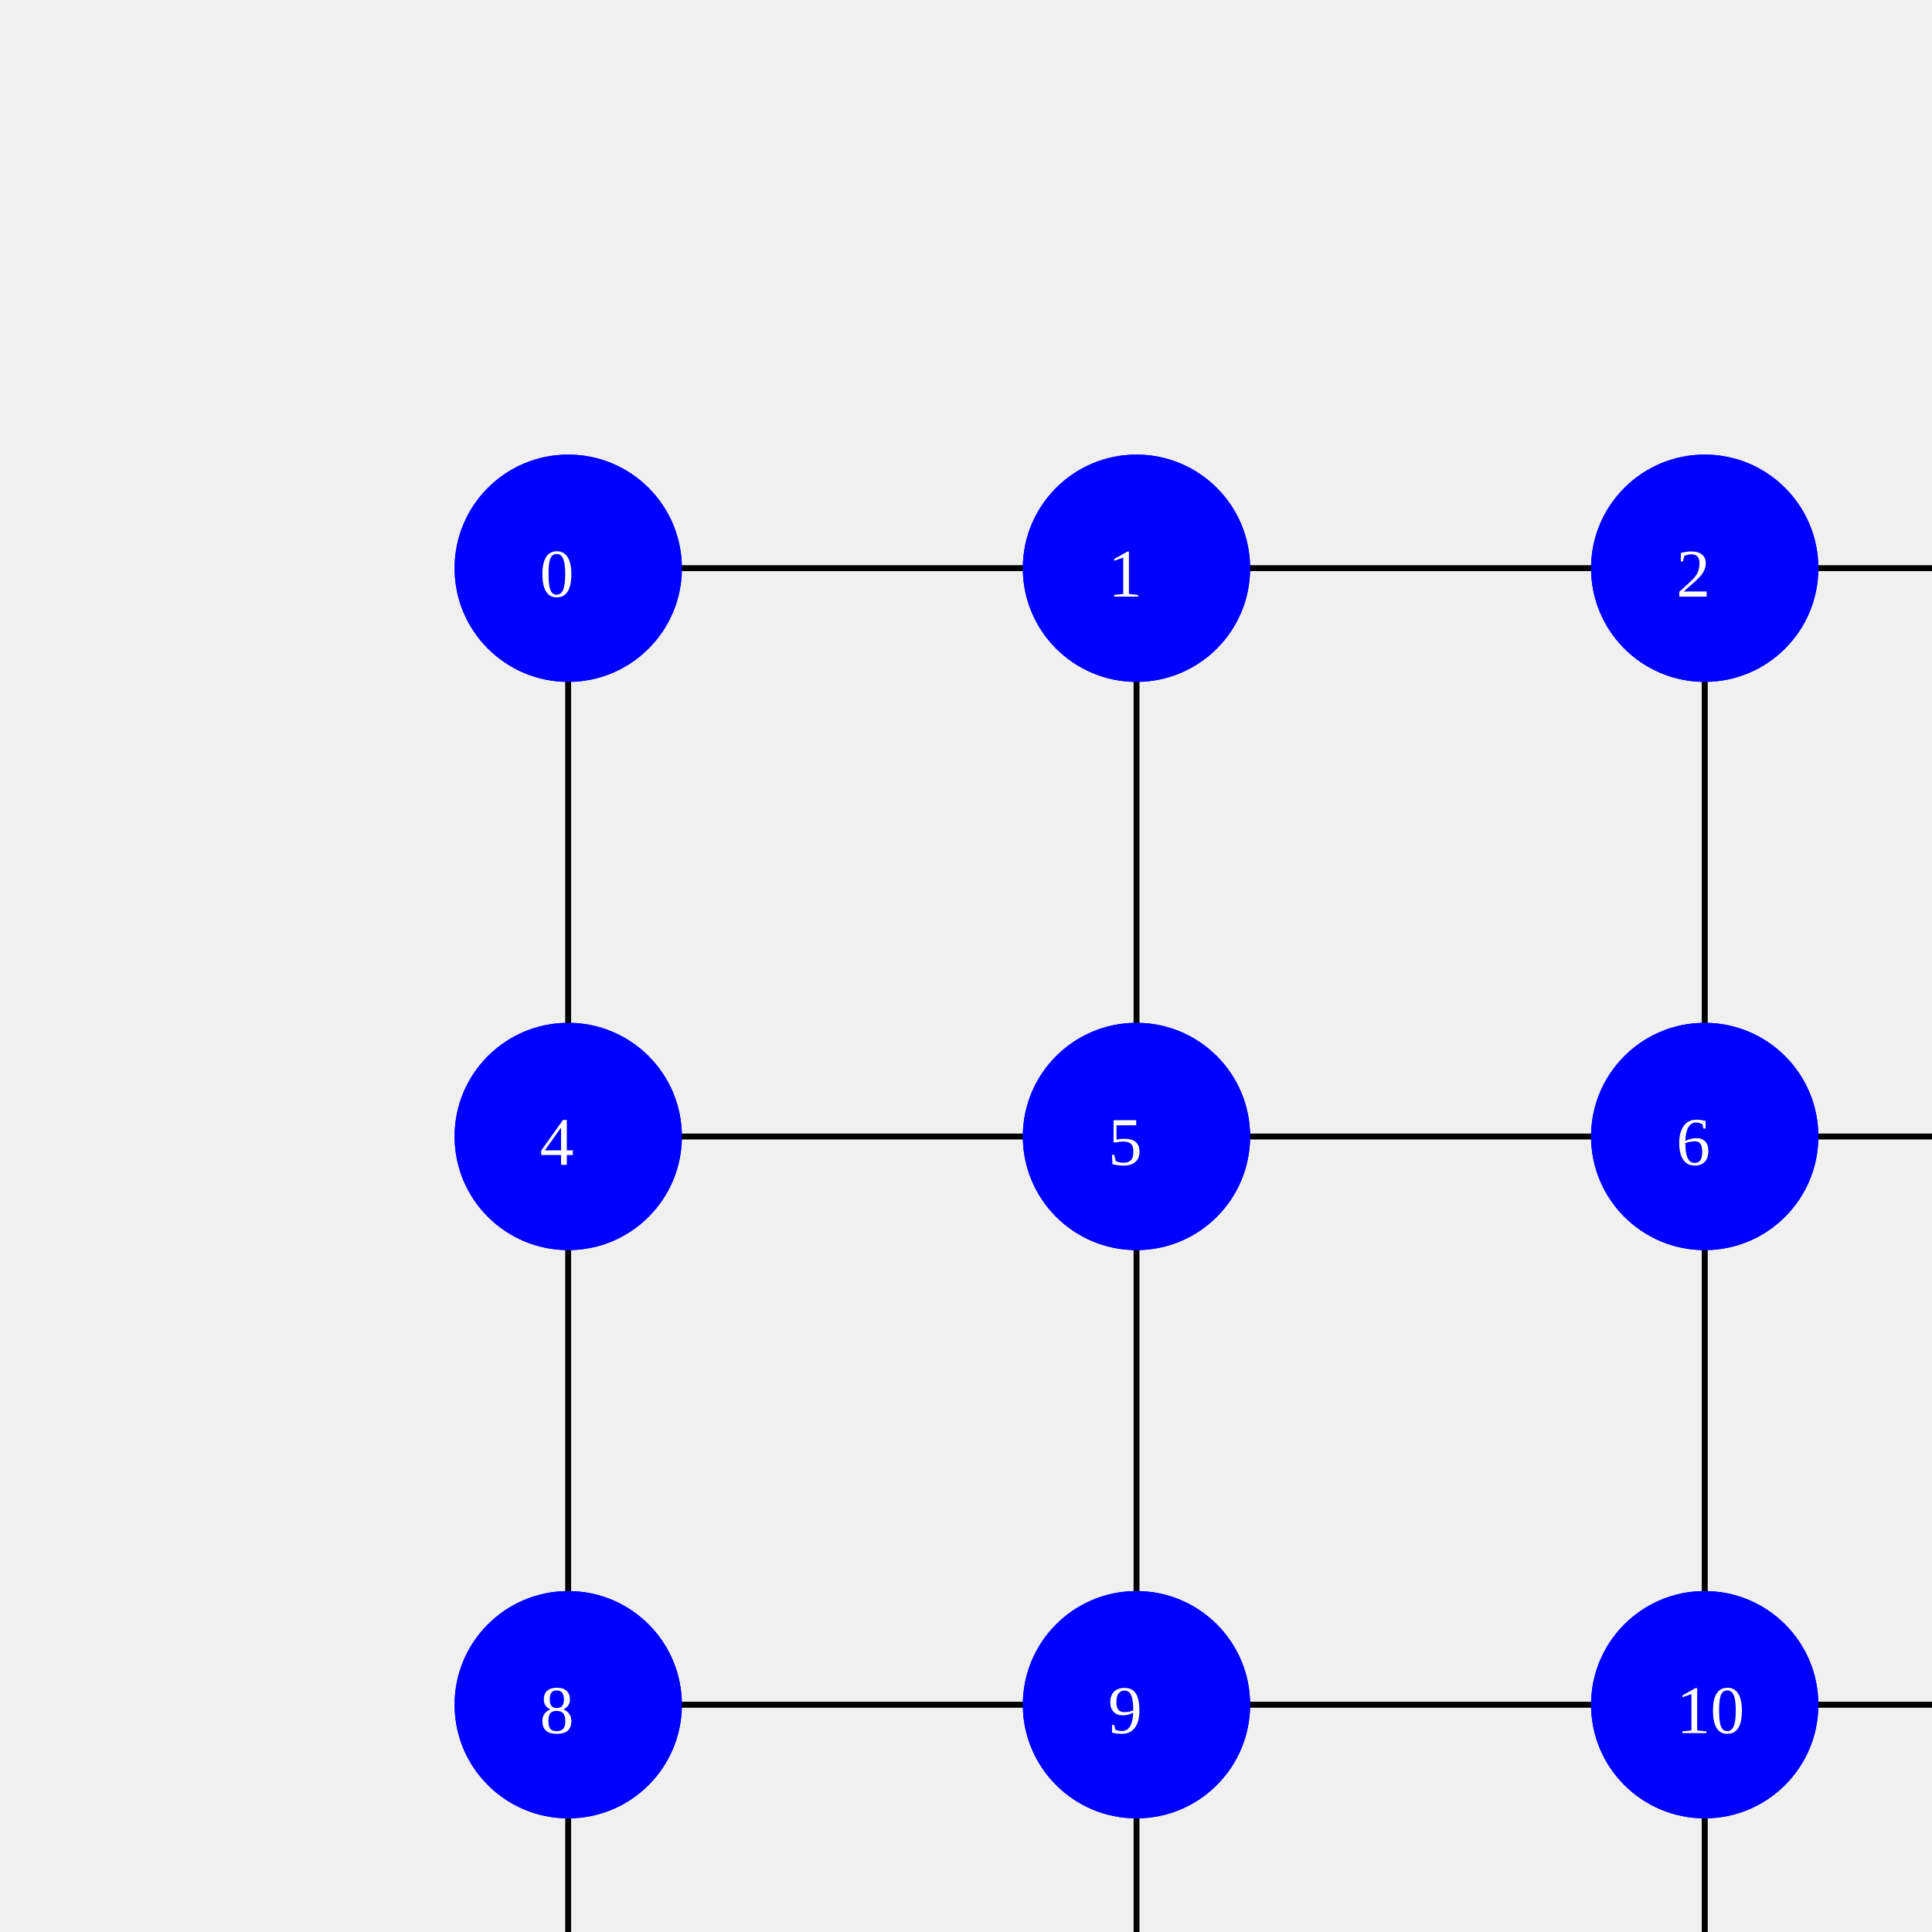
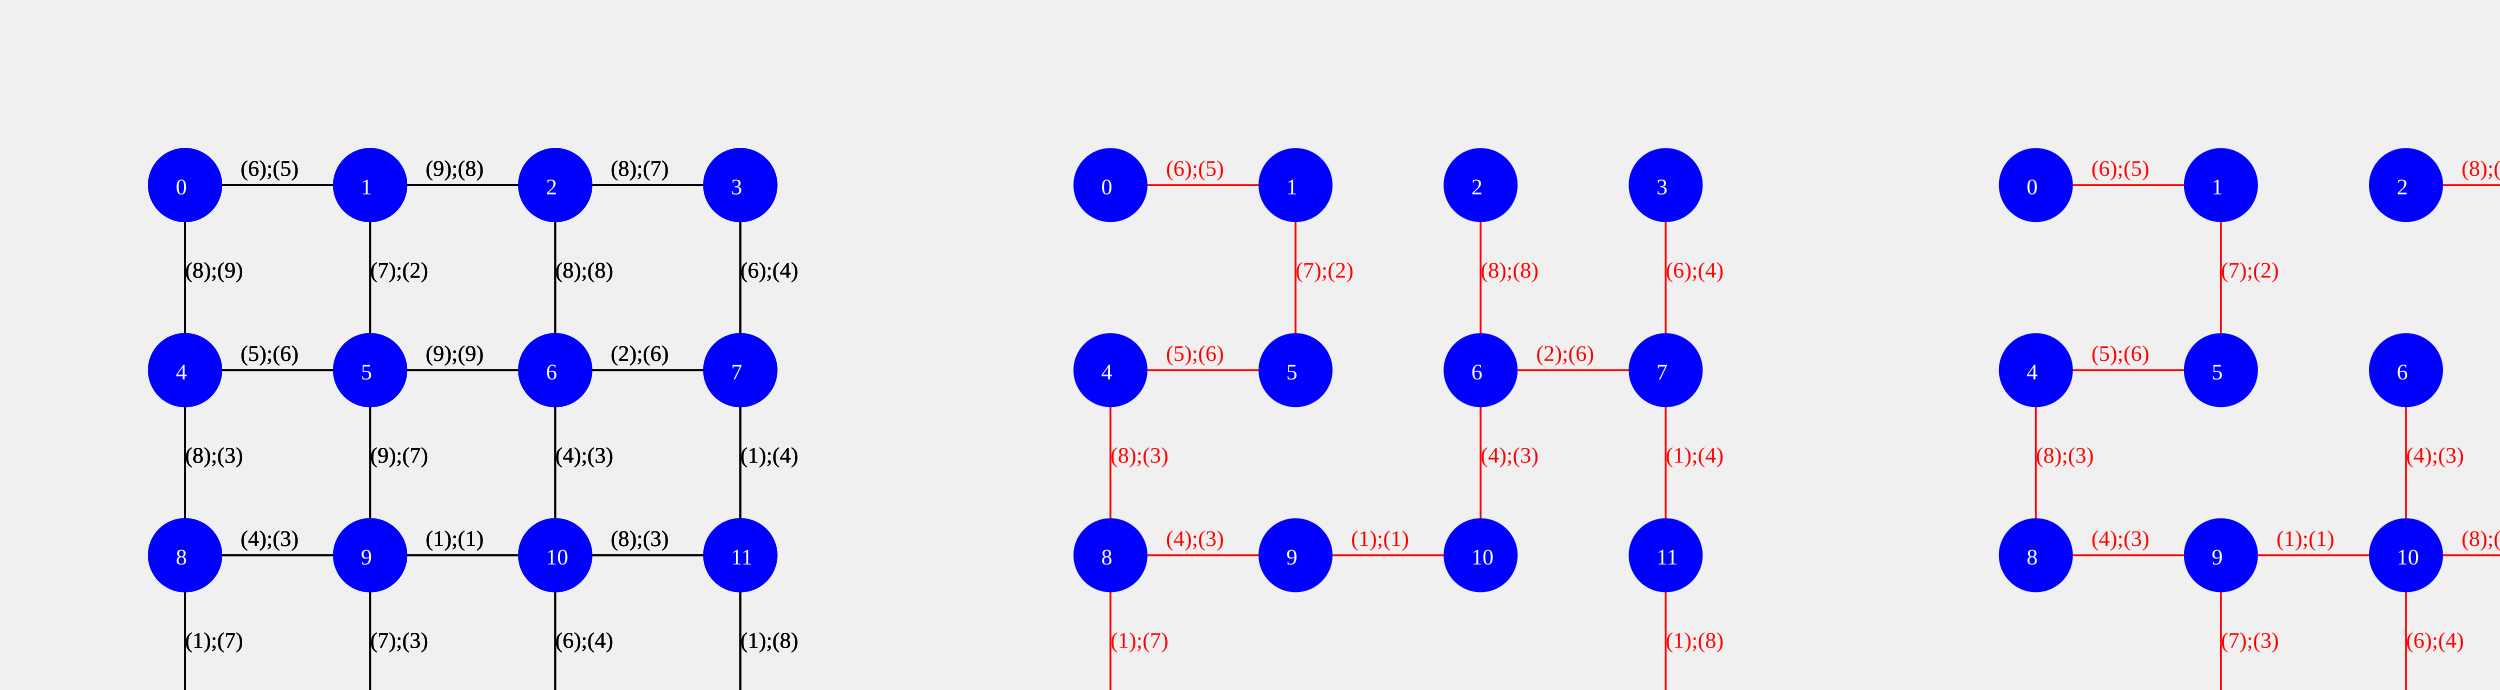
<svg xmlns="http://www.w3.org/2000/svg" version="1.1"> width="1000" height="800"&gt;

- <line x1="400" y1="300" x2="400" y2="400" stroke="black" />
+ <text x="900" y="350" fill="red">(1);(8)</text>
+   <line x1="900" y1="300" x2="900" y2="400" stroke="red" />
+   <text x="730" y="295" fill="red">(1);(1)</text>
+   <line x1="700" y1="300" x2="800" y2="300" stroke="red" />
+   <text x="600" y="350" fill="red">(1);(7)</text>
+   <line x1="600" y1="300" x2="600" y2="400" stroke="red" />
+   <text x="900" y="250" fill="red">(1);(4)</text>
+   <line x1="900" y1="200" x2="900" y2="300" stroke="red" />
+   <text x="830" y="195" fill="red">(2);(6)</text>
+   <line x1="800" y1="200" x2="900" y2="200" stroke="red" />
+   <text x="630" y="395" fill="red">(3);(1)</text>
+   <line x1="600" y1="400" x2="700" y2="400" stroke="red" />
+   <text x="830" y="395" fill="red">(3);(5)</text>
+   <line x1="800" y1="400" x2="900" y2="400" stroke="red" />
+   <text x="630" y="295" fill="red">(4);(3)</text>
+   <line x1="600" y1="300" x2="700" y2="300" stroke="red" />
+   <text x="800" y="250" fill="red">(4);(3)</text>
+   <line x1="800" y1="200" x2="800" y2="300" stroke="red" />
+   <text x="630" y="195" fill="red">(5);(6)</text>
+   <line x1="600" y1="200" x2="700" y2="200" stroke="red" />
+   <text x="630" y="95" fill="red">(6);(5)</text>
+   <line x1="600" y1="100" x2="700" y2="100" stroke="red" />
+   <text x="900" y="150" fill="red">(6);(4)</text>
+   <line x1="900" y1="100" x2="900" y2="200" stroke="red" />
+   <text x="700" y="150" fill="red">(7);(2)</text>
+   <line x1="700" y1="100" x2="700" y2="200" stroke="red" />
+   <text x="600" y="250" fill="red">(8);(3)</text>
+   <line x1="600" y1="200" x2="600" y2="300" stroke="red" />
+   <text x="800" y="150" fill="red">(8);(8)</text>
+   <line x1="800" y1="100" x2="800" y2="200" stroke="red" />
+   <circle cx="800" cy="400" r="20" fill="blue" />
+   <text x="795" y="405" fill="white">14</text>
+   <circle cx="600" cy="400" r="20" fill="blue" />
+   <text x="595" y="405" fill="white">12</text>
+   <circle cx="900" cy="300" r="20" fill="blue" />
+   <text x="895" y="305" fill="white">11</text>
+   <circle cx="900" cy="400" r="20" fill="blue" />
+   <text x="895" y="405" fill="white">15</text>
+   <circle cx="800" cy="100" r="20" fill="blue" />
+   <text x="795" y="105" fill="white">2</text>
+   <circle cx="700" cy="100" r="20" fill="blue" />
+   <text x="695" y="105" fill="white">1</text>
+   <circle cx="600" cy="200" r="20" fill="blue" />
+   <text x="595" y="205" fill="white">4</text>
+   <circle cx="700" cy="200" r="20" fill="blue" />
+   <text x="695" y="205" fill="white">5</text>
+   <circle cx="700" cy="400" r="20" fill="blue" />
+   <text x="695" y="405" fill="white">13</text>
+   <circle cx="800" cy="300" r="20" fill="blue" />
+   <text x="795" y="305" fill="white">10</text>
+   <circle cx="900" cy="200" r="20" fill="blue" />
+   <text x="895" y="205" fill="white">7</text>
+   <circle cx="900" cy="100" r="20" fill="blue" />
+   <text x="895" y="105" fill="white">3</text>
+   <circle cx="600" cy="300" r="20" fill="blue" />
+   <text x="595" y="305" fill="white">8</text>
+   <circle cx="600" cy="100" r="20" fill="blue" />
+   <text x="595" y="105" fill="white">0</text>
+   <circle cx="800" cy="200" r="20" fill="blue" />
+   <text x="795" y="205" fill="white">6</text>
+   <circle cx="700" cy="300" r="20" fill="blue" />
+   <text x="695" y="305" fill="white">9</text>
+   <text x="600" y="450" fill="black">Kruskal pour le poids (1)</text>
+   <text x="400" y="350" fill="black">(1);(8)</text>
+   <line x1="400" y1="300" x2="400" y2="400" stroke="black" />
+   <text x="230" y="295" fill="black">(1);(1)</text>
  <line x1="200" y1="300" x2="300" y2="300" stroke="black" />
+   <text x="100" y="350" fill="black">(1);(7)</text>
  <line x1="100" y1="300" x2="100" y2="400" stroke="black" />
+   <text x="400" y="250" fill="black">(1);(4)</text>
  <line x1="400" y1="200" x2="400" y2="300" stroke="black" />
+   <text x="330" y="195" fill="black">(2);(6)</text>
  <line x1="300" y1="200" x2="400" y2="200" stroke="black" />
+   <text x="130" y="395" fill="black">(3);(1)</text>
  <line x1="100" y1="400" x2="200" y2="400" stroke="black" />
+   <text x="330" y="395" fill="black">(3);(5)</text>
  <line x1="300" y1="400" x2="400" y2="400" stroke="black" />
+   <text x="130" y="295" fill="black">(4);(3)</text>
  <line x1="100" y1="300" x2="200" y2="300" stroke="black" />
+   <text x="300" y="250" fill="black">(4);(3)</text>
  <line x1="300" y1="200" x2="300" y2="300" stroke="black" />
+   <text x="130" y="195" fill="black">(5);(6)</text>
  <line x1="100" y1="200" x2="200" y2="200" stroke="black" />
+   <text x="300" y="350" fill="black">(6);(4)</text>
  <line x1="300" y1="300" x2="300" y2="400" stroke="black" />
+   <text x="130" y="95" fill="black">(6);(5)</text>
  <line x1="100" y1="100" x2="200" y2="100" stroke="black" />
+   <text x="400" y="150" fill="black">(6);(4)</text>
  <line x1="400" y1="100" x2="400" y2="200" stroke="black" />
+   <text x="200" y="350" fill="black">(7);(3)</text>
  <line x1="200" y1="300" x2="200" y2="400" stroke="black" />
+   <text x="200" y="150" fill="black">(7);(2)</text>
  <line x1="200" y1="100" x2="200" y2="200" stroke="black" />
+   <text x="100" y="150" fill="black">(8);(9)</text>
  <line x1="100" y1="100" x2="100" y2="200" stroke="black" />
+   <text x="100" y="250" fill="black">(8);(3)</text>
  <line x1="100" y1="200" x2="100" y2="300" stroke="black" />
+   <text x="300" y="150" fill="black">(8);(8)</text>
  <line x1="300" y1="100" x2="300" y2="200" stroke="black" />
+   <text x="330" y="295" fill="black">(8);(3)</text>
  <line x1="300" y1="300" x2="400" y2="300" stroke="black" />
+   <text x="330" y="95" fill="black">(8);(7)</text>
  <line x1="300" y1="100" x2="400" y2="100" stroke="black" />
+   <text x="200" y="250" fill="black">(9);(7)</text>
  <line x1="200" y1="200" x2="200" y2="300" stroke="black" />
+   <text x="230" y="395" fill="black">(9);(7)</text>
  <line x1="200" y1="400" x2="300" y2="400" stroke="black" />
+   <text x="230" y="195" fill="black">(9);(9)</text>
  <line x1="200" y1="200" x2="300" y2="200" stroke="black" />
+   <text x="230" y="95" fill="black">(9);(8)</text>
  <line x1="200" y1="100" x2="300" y2="100" stroke="black" />
  <circle cx="300" cy="400" r="20" fill="blue" />
  <text x="295" y="405" fill="white">14</text>
  <circle cx="100" cy="400" r="20" fill="blue" />
  <text x="95" y="405" fill="white">12</text>
  <circle cx="400" cy="300" r="20" fill="blue" />
  <text x="395" y="305" fill="white">11</text>
  <circle cx="400" cy="400" r="20" fill="blue" />
  <text x="395" y="405" fill="white">15</text>
  <circle cx="300" cy="100" r="20" fill="blue" />
  <text x="295" y="105" fill="white">2</text>
  <circle cx="200" cy="100" r="20" fill="blue" />
  <text x="195" y="105" fill="white">1</text>
  <circle cx="100" cy="200" r="20" fill="blue" />
  <text x="95" y="205" fill="white">4</text>
  <circle cx="200" cy="200" r="20" fill="blue" />
  <text x="195" y="205" fill="white">5</text>
  <circle cx="200" cy="400" r="20" fill="blue" />
  <text x="195" y="405" fill="white">13</text>
  <circle cx="300" cy="300" r="20" fill="blue" />
  <text x="295" y="305" fill="white">10</text>
  <circle cx="400" cy="200" r="20" fill="blue" />
  <text x="395" y="205" fill="white">7</text>
  <circle cx="400" cy="100" r="20" fill="blue" />
  <text x="395" y="105" fill="white">3</text>
  <circle cx="100" cy="300" r="20" fill="blue" />
  <text x="95" y="305" fill="white">8</text>
  <circle cx="100" cy="100" r="20" fill="blue" />
  <text x="95" y="105" fill="white">0</text>
  <circle cx="300" cy="200" r="20" fill="blue" />
  <text x="295" y="205" fill="white">6</text>
  <circle cx="200" cy="300" r="20" fill="blue" />
  <text x="195" y="305" fill="white">9</text>
+   <text x="1230" y="295" fill="red">(1);(1)</text>
+   <line x1="1200" y1="300" x2="1300" y2="300" stroke="red" />
+   <text x="1130" y="395" fill="red">(3);(1)</text>
+   <line x1="1100" y1="400" x2="1200" y2="400" stroke="red" />
+   <text x="1200" y="150" fill="red">(7);(2)</text>
+   <line x1="1200" y1="100" x2="1200" y2="200" stroke="red" />
+   <text x="1330" y="295" fill="red">(8);(3)</text>
+   <line x1="1300" y1="300" x2="1400" y2="300" stroke="red" />
+   <text x="1100" y="250" fill="red">(8);(3)</text>
+   <line x1="1100" y1="200" x2="1100" y2="300" stroke="red" />
+   <text x="1200" y="350" fill="red">(7);(3)</text>
+   <line x1="1200" y1="300" x2="1200" y2="400" stroke="red" />
+   <text x="1130" y="295" fill="red">(4);(3)</text>
+   <line x1="1100" y1="300" x2="1200" y2="300" stroke="red" />
+   <text x="1300" y="250" fill="red">(4);(3)</text>
+   <line x1="1300" y1="200" x2="1300" y2="300" stroke="red" />
+   <text x="1400" y="150" fill="red">(6);(4)</text>
+   <line x1="1400" y1="100" x2="1400" y2="200" stroke="red" />
+   <text x="1300" y="350" fill="red">(6);(4)</text>
+   <line x1="1300" y1="300" x2="1300" y2="400" stroke="red" />
+   <text x="1400" y="250" fill="red">(1);(4)</text>
+   <line x1="1400" y1="200" x2="1400" y2="300" stroke="red" />
+   <text x="1130" y="95" fill="red">(6);(5)</text>
+   <line x1="1100" y1="100" x2="1200" y2="100" stroke="red" />
+   <text x="1330" y="395" fill="red">(3);(5)</text>
+   <line x1="1300" y1="400" x2="1400" y2="400" stroke="red" />
+   <text x="1130" y="195" fill="red">(5);(6)</text>
+   <line x1="1100" y1="200" x2="1200" y2="200" stroke="red" />
+   <text x="1330" y="95" fill="red">(8);(7)</text>
+   <line x1="1300" y1="100" x2="1400" y2="100" stroke="red" />
+   <circle cx="1300" cy="400" r="20" fill="blue" />
+   <text x="1295" y="405" fill="white">14</text>
+   <circle cx="1100" cy="400" r="20" fill="blue" />
+   <text x="1095" y="405" fill="white">12</text>
+   <circle cx="1400" cy="300" r="20" fill="blue" />
+   <text x="1395" y="305" fill="white">11</text>
+   <circle cx="1400" cy="400" r="20" fill="blue" />
+   <text x="1395" y="405" fill="white">15</text>
+   <circle cx="1300" cy="100" r="20" fill="blue" />
+   <text x="1295" y="105" fill="white">2</text>
+   <circle cx="1200" cy="100" r="20" fill="blue" />
+   <text x="1195" y="105" fill="white">1</text>
+   <circle cx="1100" cy="200" r="20" fill="blue" />
+   <text x="1095" y="205" fill="white">4</text>
+   <circle cx="1200" cy="200" r="20" fill="blue" />
+   <text x="1195" y="205" fill="white">5</text>
+   <circle cx="1200" cy="400" r="20" fill="blue" />
+   <text x="1195" y="405" fill="white">13</text>
+   <circle cx="1300" cy="300" r="20" fill="blue" />
+   <text x="1295" y="305" fill="white">10</text>
+   <circle cx="1400" cy="200" r="20" fill="blue" />
+   <text x="1395" y="205" fill="white">7</text>
+   <circle cx="1400" cy="100" r="20" fill="blue" />
+   <text x="1395" y="105" fill="white">3</text>
+   <circle cx="1100" cy="300" r="20" fill="blue" />
+   <text x="1095" y="305" fill="white">8</text>
+   <circle cx="1100" cy="100" r="20" fill="blue" />
+   <text x="1095" y="105" fill="white">0</text>
+   <circle cx="1300" cy="200" r="20" fill="blue" />
+   <text x="1295" y="205" fill="white">6</text>
+   <circle cx="1200" cy="300" r="20" fill="blue" />
+   <text x="1195" y="305" fill="white">9</text>
+   <text x="1100" y="450" fill="black">Kruskal pour le poids (2)</text>
+   <text x="230" y="295" fill="black">(1);(1)</text>
  <line x1="200" y1="300" x2="300" y2="300" stroke="black" />
+   <text x="130" y="395" fill="black">(3);(1)</text>
  <line x1="100" y1="400" x2="200" y2="400" stroke="black" />
+   <text x="200" y="150" fill="black">(7);(2)</text>
  <line x1="200" y1="100" x2="200" y2="200" stroke="black" />
+   <text x="330" y="295" fill="black">(8);(3)</text>
  <line x1="300" y1="300" x2="400" y2="300" stroke="black" />
+   <text x="100" y="250" fill="black">(8);(3)</text>
  <line x1="100" y1="200" x2="100" y2="300" stroke="black" />
+   <text x="200" y="350" fill="black">(7);(3)</text>
  <line x1="200" y1="300" x2="200" y2="400" stroke="black" />
+   <text x="130" y="295" fill="black">(4);(3)</text>
  <line x1="100" y1="300" x2="200" y2="300" stroke="black" />
+   <text x="300" y="250" fill="black">(4);(3)</text>
  <line x1="300" y1="200" x2="300" y2="300" stroke="black" />
+   <text x="400" y="150" fill="black">(6);(4)</text>
  <line x1="400" y1="100" x2="400" y2="200" stroke="black" />
+   <text x="300" y="350" fill="black">(6);(4)</text>
  <line x1="300" y1="300" x2="300" y2="400" stroke="black" />
+   <text x="400" y="250" fill="black">(1);(4)</text>
  <line x1="400" y1="200" x2="400" y2="300" stroke="black" />
+   <text x="130" y="95" fill="black">(6);(5)</text>
  <line x1="100" y1="100" x2="200" y2="100" stroke="black" />
+   <text x="330" y="395" fill="black">(3);(5)</text>
  <line x1="300" y1="400" x2="400" y2="400" stroke="black" />
+   <text x="130" y="195" fill="black">(5);(6)</text>
  <line x1="100" y1="200" x2="200" y2="200" stroke="black" />
+   <text x="330" y="195" fill="black">(2);(6)</text>
  <line x1="300" y1="200" x2="400" y2="200" stroke="black" />
+   <text x="100" y="350" fill="black">(1);(7)</text>
  <line x1="100" y1="300" x2="100" y2="400" stroke="black" />
+   <text x="330" y="95" fill="black">(8);(7)</text>
  <line x1="300" y1="100" x2="400" y2="100" stroke="black" />
+   <text x="200" y="250" fill="black">(9);(7)</text>
  <line x1="200" y1="200" x2="200" y2="300" stroke="black" />
+   <text x="230" y="395" fill="black">(9);(7)</text>
  <line x1="200" y1="400" x2="300" y2="400" stroke="black" />
+   <text x="400" y="350" fill="black">(1);(8)</text>
  <line x1="400" y1="300" x2="400" y2="400" stroke="black" />
+   <text x="300" y="150" fill="black">(8);(8)</text>
  <line x1="300" y1="100" x2="300" y2="200" stroke="black" />
+   <text x="230" y="95" fill="black">(9);(8)</text>
  <line x1="200" y1="100" x2="300" y2="100" stroke="black" />
+   <text x="100" y="150" fill="black">(8);(9)</text>
  <line x1="100" y1="100" x2="100" y2="200" stroke="black" />
+   <text x="230" y="195" fill="black">(9);(9)</text>
  <line x1="200" y1="200" x2="300" y2="200" stroke="black" />
  <circle cx="300" cy="400" r="20" fill="blue" />
  <text x="295" y="405" fill="white">14</text>
  <circle cx="100" cy="400" r="20" fill="blue" />
  <text x="95" y="405" fill="white">12</text>
  <circle cx="400" cy="300" r="20" fill="blue" />
  <text x="395" y="305" fill="white">11</text>
  <circle cx="400" cy="400" r="20" fill="blue" />
  <text x="395" y="405" fill="white">15</text>
  <circle cx="300" cy="100" r="20" fill="blue" />
  <text x="295" y="105" fill="white">2</text>
  <circle cx="200" cy="100" r="20" fill="blue" />
  <text x="195" y="105" fill="white">1</text>
  <circle cx="100" cy="200" r="20" fill="blue" />
  <text x="95" y="205" fill="white">4</text>
  <circle cx="200" cy="200" r="20" fill="blue" />
  <text x="195" y="205" fill="white">5</text>
  <circle cx="200" cy="400" r="20" fill="blue" />
  <text x="195" y="405" fill="white">13</text>
  <circle cx="300" cy="300" r="20" fill="blue" />
  <text x="295" y="305" fill="white">10</text>
  <circle cx="400" cy="200" r="20" fill="blue" />
  <text x="395" y="205" fill="white">7</text>
  <circle cx="400" cy="100" r="20" fill="blue" />
  <text x="395" y="105" fill="white">3</text>
  <circle cx="100" cy="300" r="20" fill="blue" />
  <text x="95" y="305" fill="white">8</text>
  <circle cx="100" cy="100" r="20" fill="blue" />
  <text x="95" y="105" fill="white">0</text>
  <circle cx="300" cy="200" r="20" fill="blue" />
  <text x="295" y="205" fill="white">6</text>
  <circle cx="200" cy="300" r="20" fill="blue" />
  <text x="195" y="305" fill="white">9</text>
</svg>
